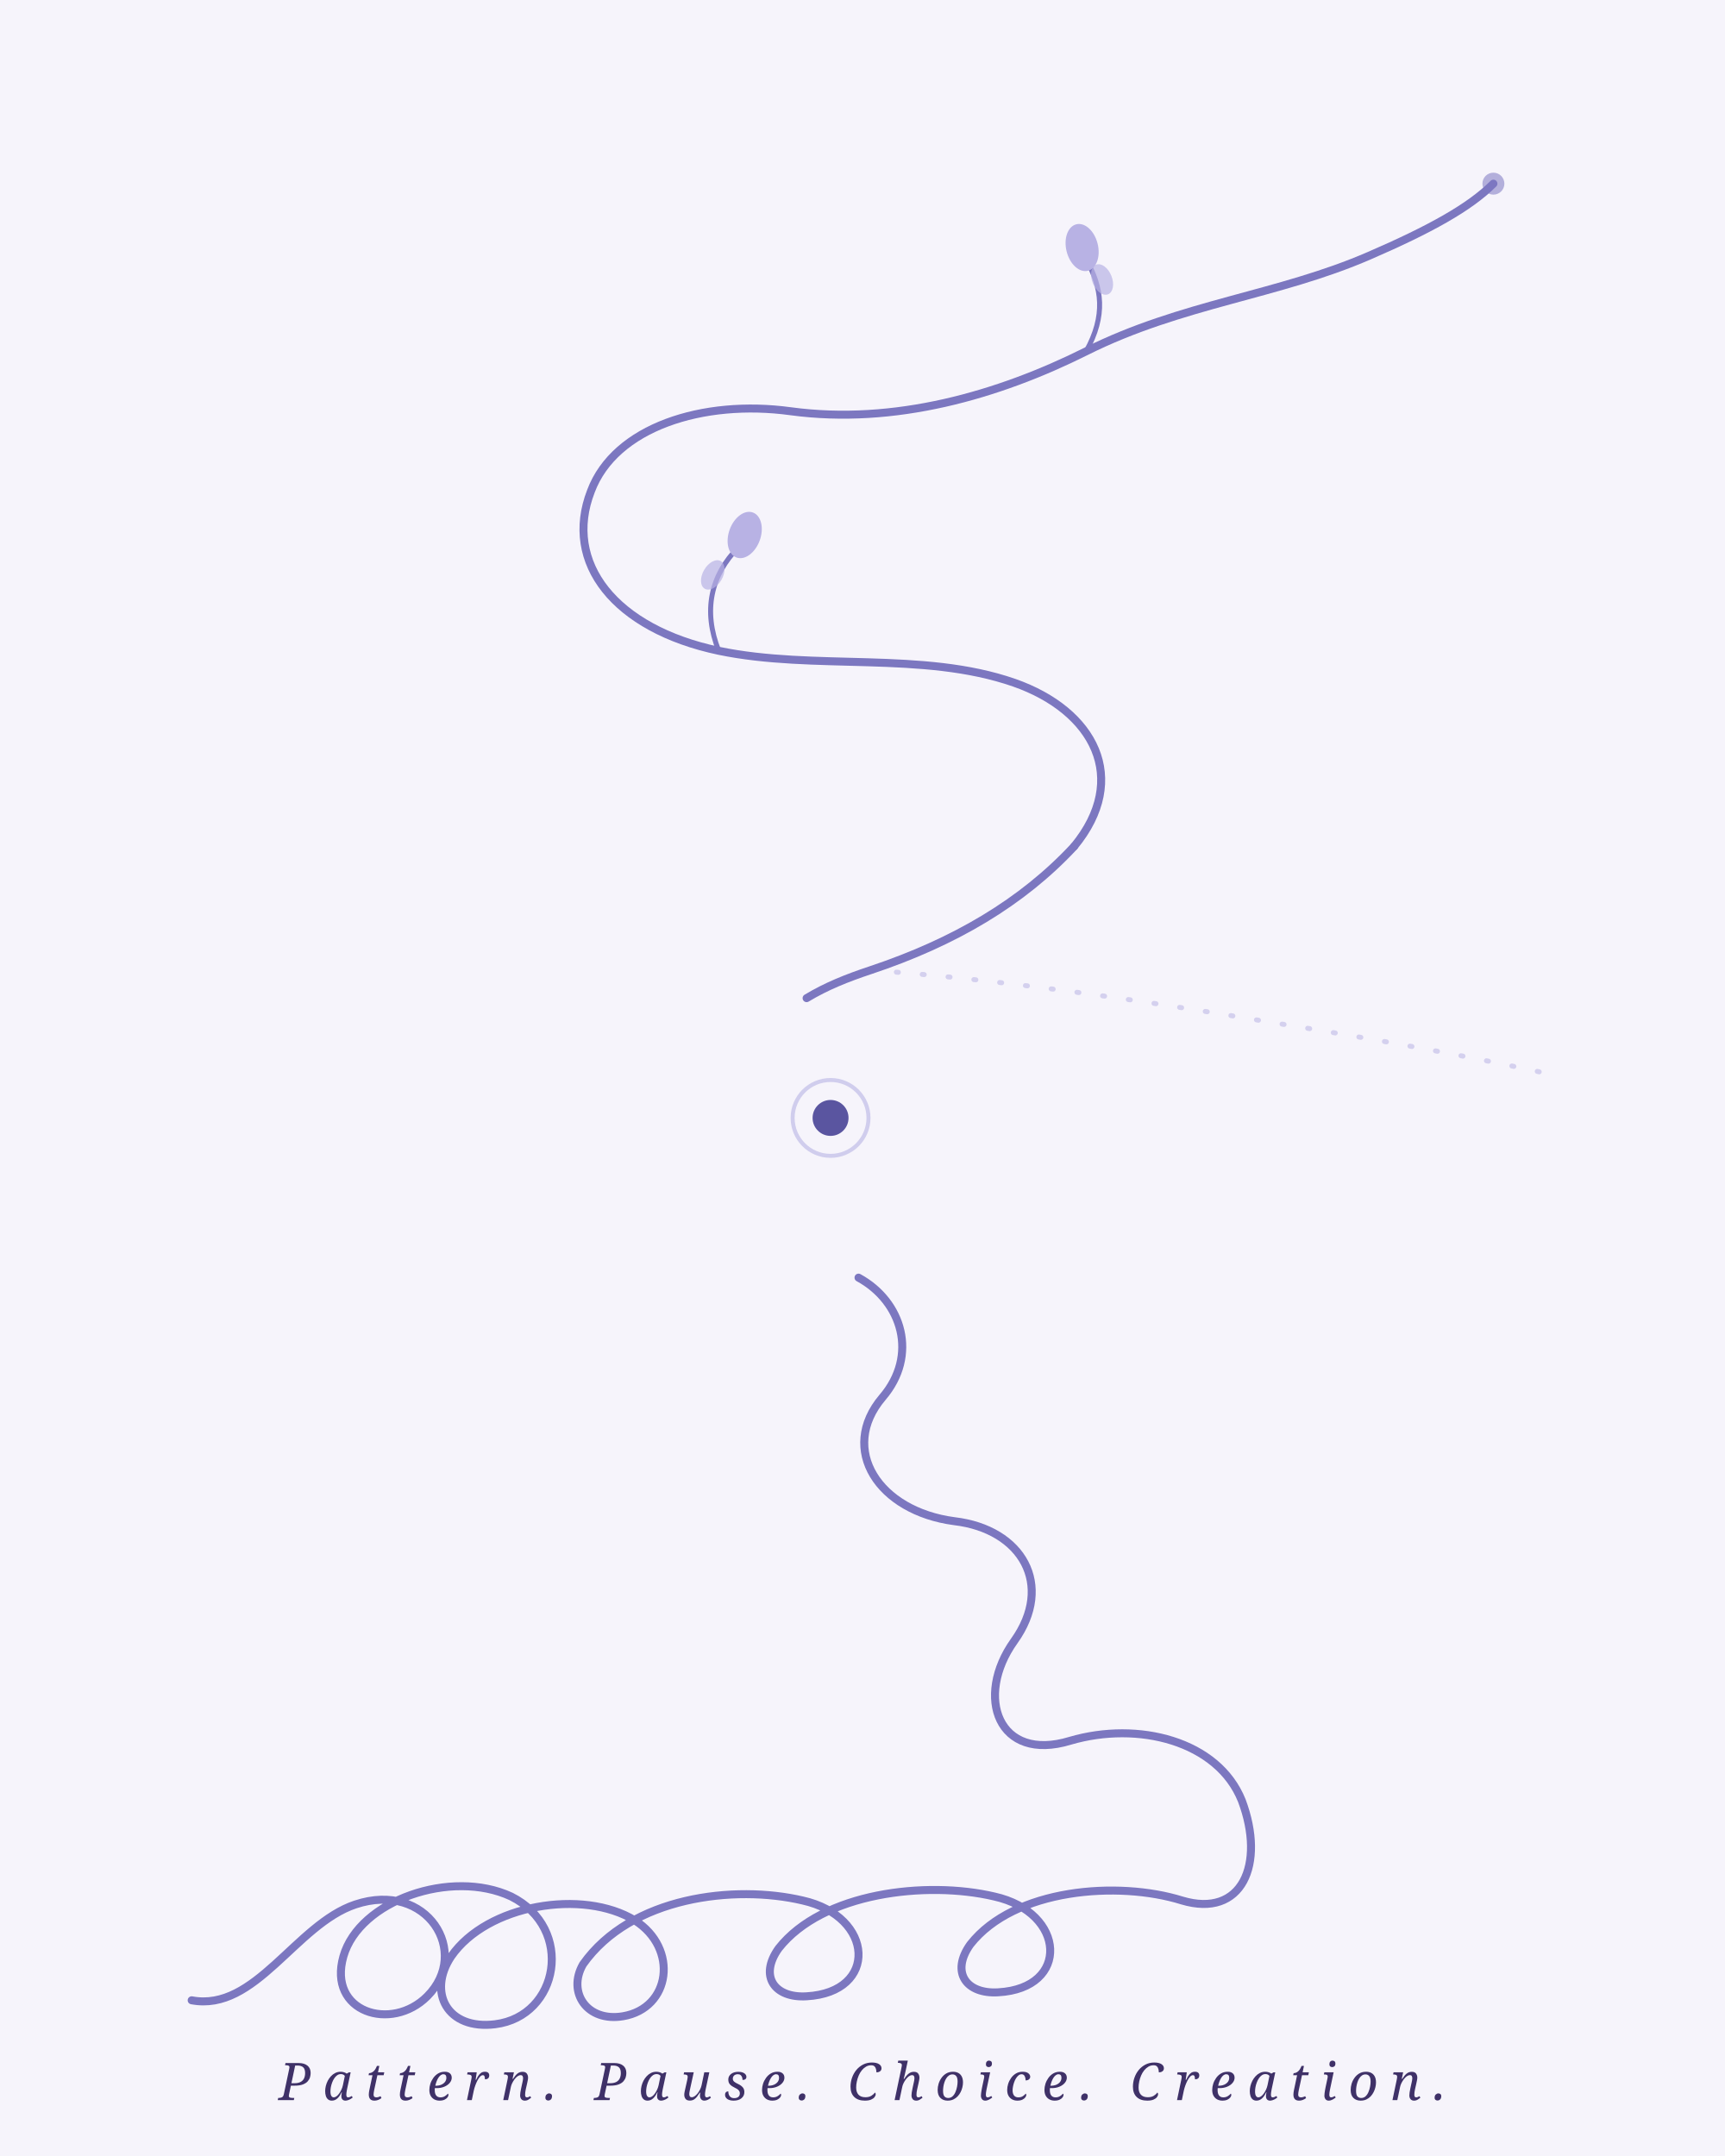
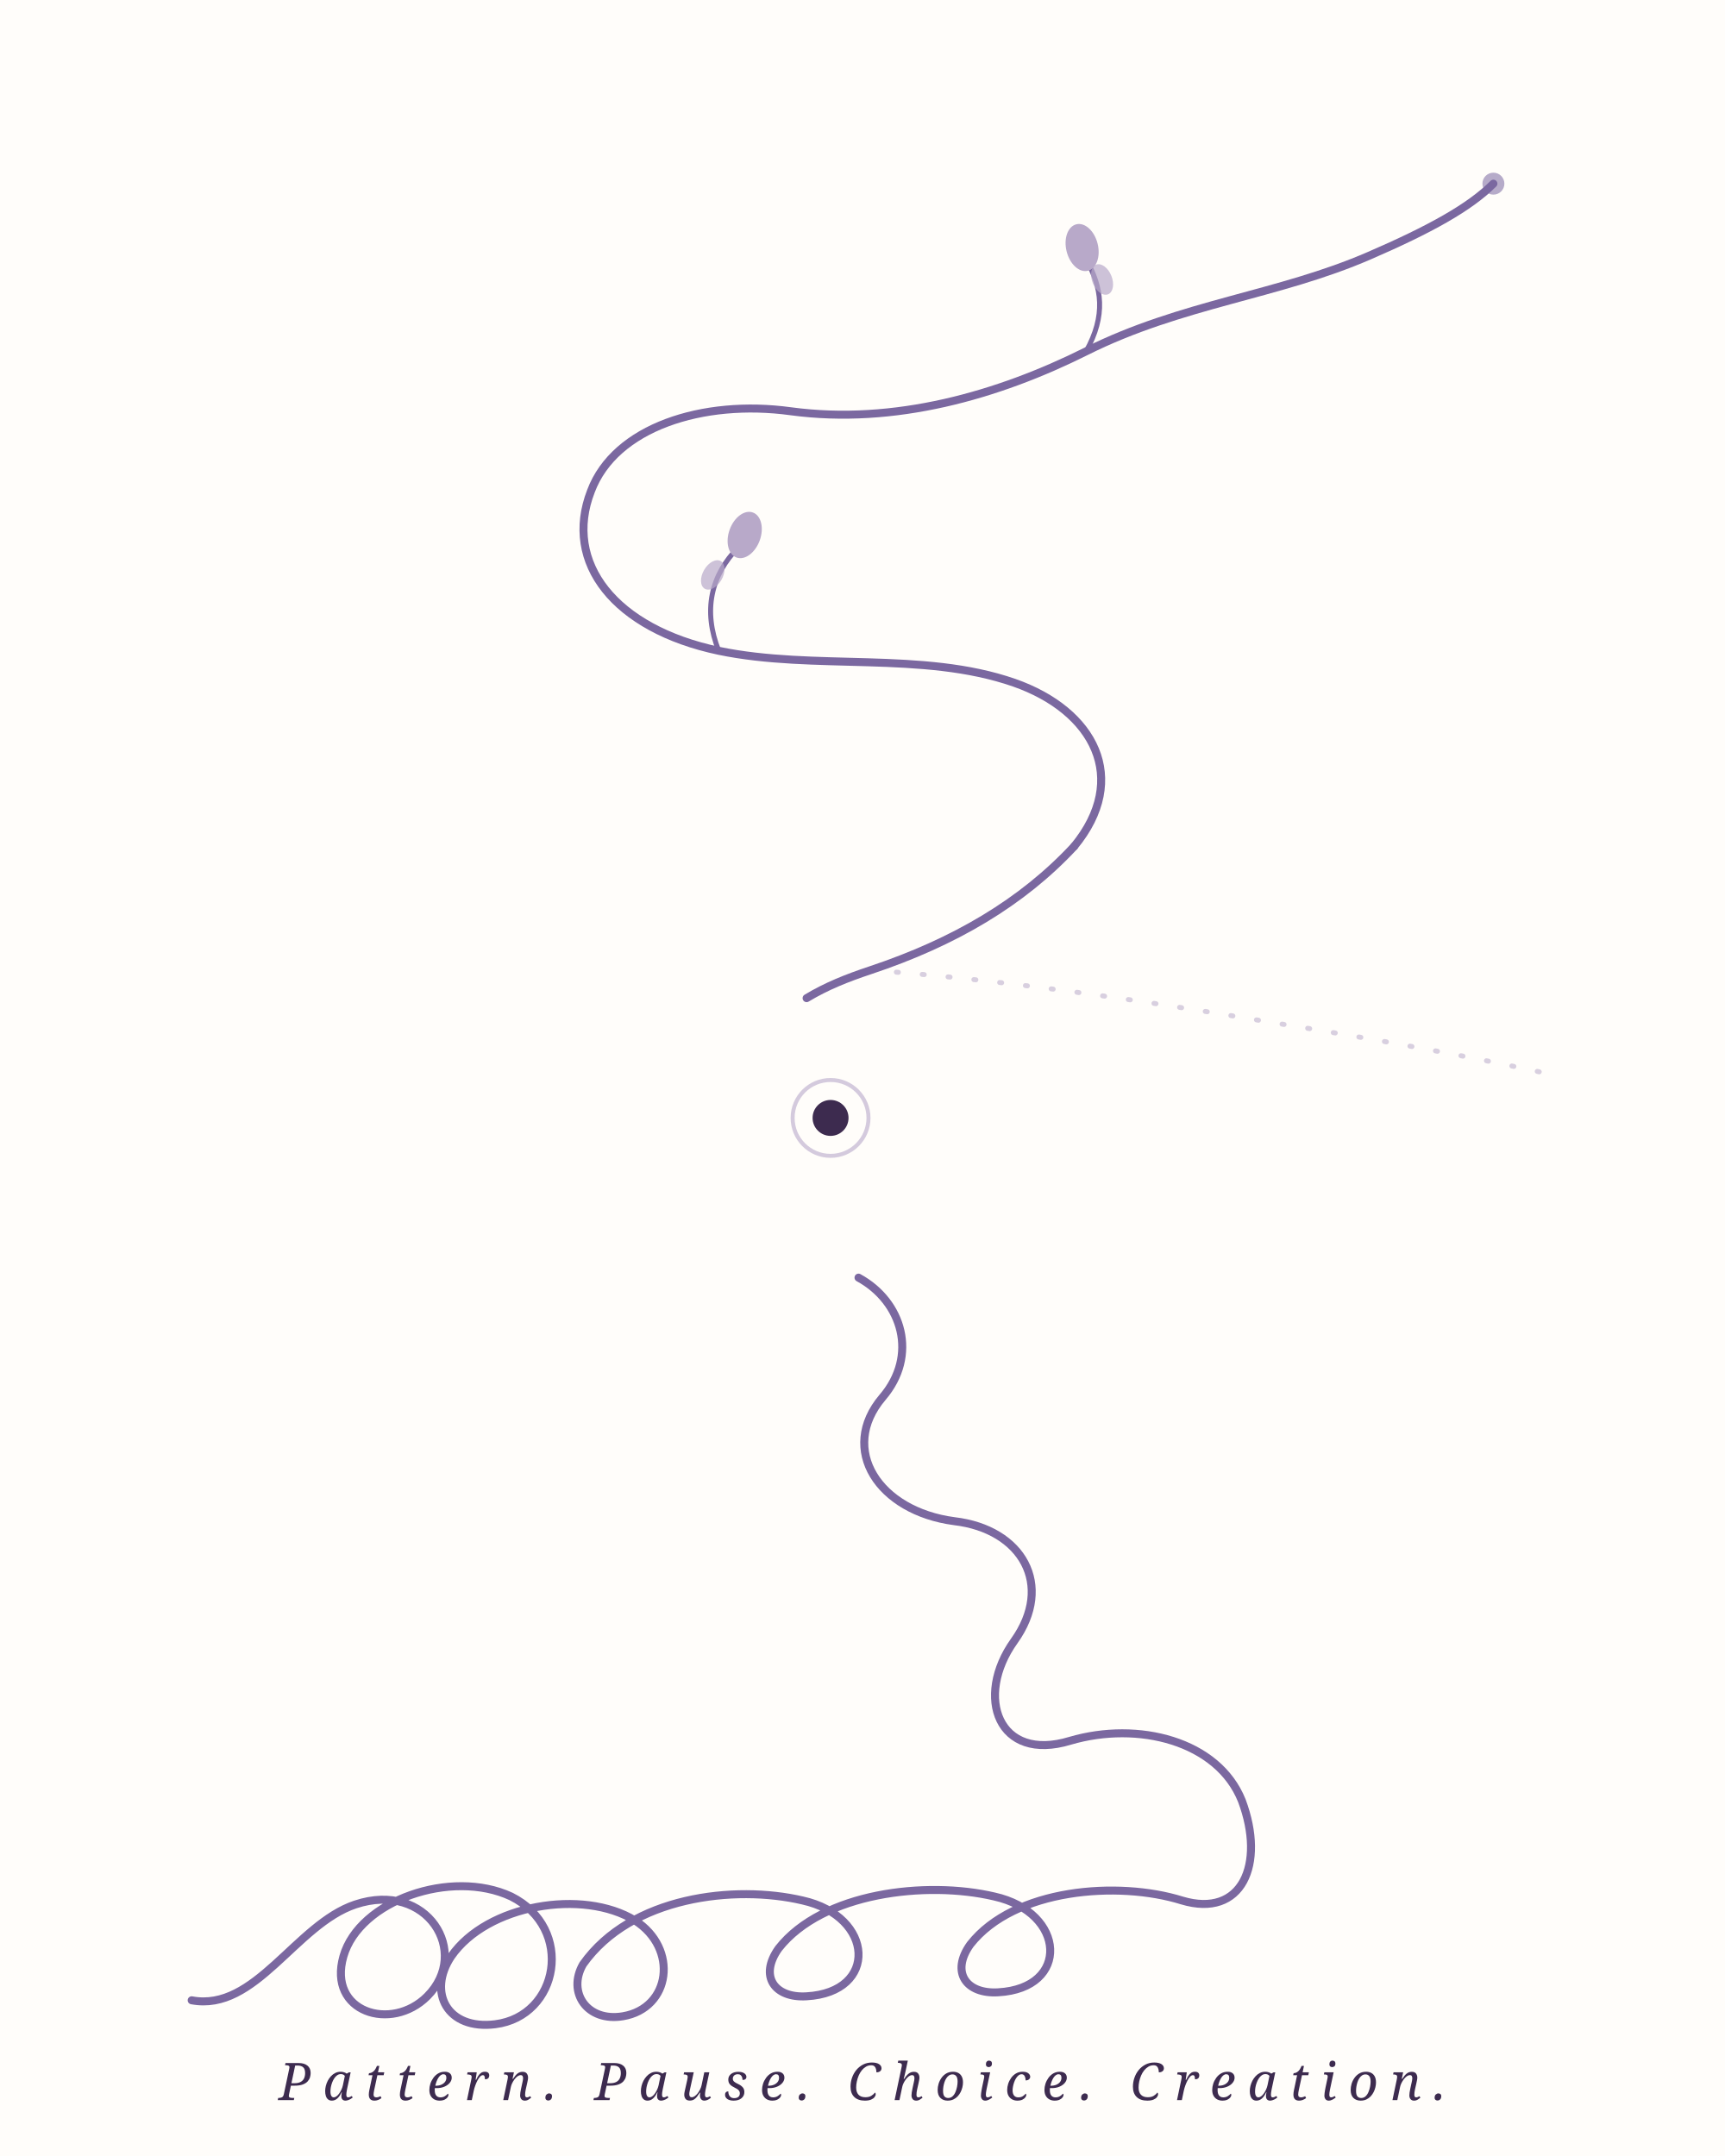
<svg xmlns="http://www.w3.org/2000/svg" width="864" height="1080" viewBox="0 0 864 1080" role="img" aria-label="One continuous hand-drawn violet line travels upward: tangled loops that double back, loops that steady into rhythm, a pause holding one amethyst still point, a fork where a faint old path is left behind, and an open rising path where lavender blooms. Pattern, pause, choice, creation.">
-   <rect width="864" height="1080" fill="#F6F4FB" />
-   <path d="M96 1002        C 128 1008, 148 964, 178 954 C 214 942, 236 978, 214 1000 C 196 1018, 164 1008, 172 980        C 180 952, 226 936, 256 950 C 288 966, 280 1010, 248 1014 C 224 1017, 214 998, 226 980        C 244 954, 292 946, 318 962 C 340 976, 336 1006, 312 1010 C 294 1013, 284 998, 292 984        C 316 950, 368 944, 402 952 C 438 960, 440 998, 404 1000 C 388 1001, 380 990, 390 976        C 412 948, 464 942, 498 950 C 534 958, 536 996, 500 998 C 484 999, 476 988, 486 974        C 508 946, 560 942, 592 952 C 622 961, 634 934, 622 902        C 610 872, 570 862, 536 872 C 500 883, 488 850, 508 822        C 528 794, 512 766, 478 762 C 440 757, 420 726, 442 700        C 460 679, 452 652, 430 640" fill="none" stroke="#7C77C0" stroke-width="4" stroke-linecap="round" />
-   <circle cx="416" cy="560" r="9" fill="#5A55A0" />
-   <circle cx="416" cy="560" r="19" fill="none" stroke="#B8B2E4" stroke-opacity="0.6" stroke-width="2" />
-   <path d="M436 486 C 494 490, 566 500, 636 512 C 692 521, 740 530, 776 538" fill="none" stroke="#B8B2E4" stroke-opacity="0.55" stroke-width="2.5" stroke-linecap="round" stroke-dasharray="1 12" />
-   <path d="M404 500 C 414 494, 424 490, 436 486        C 478 472, 512 452, 538 424" fill="none" stroke="#7C77C0" stroke-width="4" stroke-linecap="round" />
-   <path d="M538 424        C 566 390, 548 356, 508 342 C 462 326, 408 336, 360 326        C 308 315, 282 282, 296 246 C 308 214, 352 200, 396 206        C 448 213, 500 198, 544 176 C 592 152, 640 148, 686 128        C 716 115, 736 104, 748 92" fill="none" stroke="#7C77C0" stroke-width="4" stroke-linecap="round" />
-   <g stroke="#7C77C0" stroke-width="2.5" fill="none" stroke-linecap="round">
+   <rect width="864" height="1080" fill="#FFFDFA" />
+   <path d="M96 1002        C 128 1008, 148 964, 178 954 C 214 942, 236 978, 214 1000 C 196 1018, 164 1008, 172 980        C 180 952, 226 936, 256 950 C 288 966, 280 1010, 248 1014 C 224 1017, 214 998, 226 980        C 244 954, 292 946, 318 962 C 340 976, 336 1006, 312 1010 C 294 1013, 284 998, 292 984        C 316 950, 368 944, 402 952 C 438 960, 440 998, 404 1000 C 388 1001, 380 990, 390 976        C 412 948, 464 942, 498 950 C 534 958, 536 996, 500 998 C 484 999, 476 988, 486 974        C 508 946, 560 942, 592 952 C 622 961, 634 934, 622 902        C 610 872, 570 862, 536 872 C 500 883, 488 850, 508 822        C 528 794, 512 766, 478 762 C 440 757, 420 726, 442 700        C 460 679, 452 652, 430 640" fill="none" stroke="#7B68A0" stroke-width="4" stroke-linecap="round" />
+   <circle cx="416" cy="560" r="9" fill="#3D2B4F" />
+   <circle cx="416" cy="560" r="19" fill="none" stroke="#B8A9C9" stroke-opacity="0.6" stroke-width="2" />
+   <path d="M436 486 C 494 490, 566 500, 636 512 C 692 521, 740 530, 776 538" fill="none" stroke="#B8A9C9" stroke-opacity="0.55" stroke-width="2.5" stroke-linecap="round" stroke-dasharray="1 12" />
+   <path d="M404 500 C 414 494, 424 490, 436 486        C 478 472, 512 452, 538 424" fill="none" stroke="#7B68A0" stroke-width="4" stroke-linecap="round" />
+   <path d="M538 424        C 566 390, 548 356, 508 342 C 462 326, 408 336, 360 326        C 308 315, 282 282, 296 246 C 308 214, 352 200, 396 206        C 448 213, 500 198, 544 176 C 592 152, 640 148, 686 128        C 716 115, 736 104, 748 92" fill="none" stroke="#7B68A0" stroke-width="4" stroke-linecap="round" />
+   <g stroke="#7B68A0" stroke-width="2.5" fill="none" stroke-linecap="round">
    <path d="M360 326 C 352 306, 356 288, 370 274" />
    <path d="M544 176 C 554 158, 552 144, 544 130" />
  </g>
-   <g fill="#B8B2E4">
+   <g fill="#B8A9C9">
    <ellipse cx="373" cy="268" rx="8" ry="12" transform="rotate(20 373 268)" />
    <ellipse cx="542" cy="124" rx="8" ry="12" transform="rotate(-14 542 124)" />
  </g>
-   <g fill="#B8B2E4" opacity="0.7">
+   <g fill="#B8A9C9" opacity="0.7">
    <ellipse cx="357" cy="288" rx="5" ry="8" transform="rotate(30 357 288)" />
    <ellipse cx="552" cy="140" rx="5" ry="8" transform="rotate(-22 552 140)" />
  </g>
-   <circle cx="748" cy="92" r="5.5" fill="#7C77C0" fill-opacity="0.55" />
-   <g font-family="Cormorant Garamond, Georgia, serif" font-style="italic" text-anchor="middle" fill="#3F3168">
+   <circle cx="748" cy="92" r="5.5" fill="#7B68A0" fill-opacity="0.55" />
+   <g font-family="Cormorant Garamond, Georgia, serif" font-style="italic" text-anchor="middle" fill="#3D2B4F">
    <text x="432" y="1052" font-size="26" letter-spacing="6">Pattern. Pause. Choice. Creation.</text>
  </g>
</svg>
